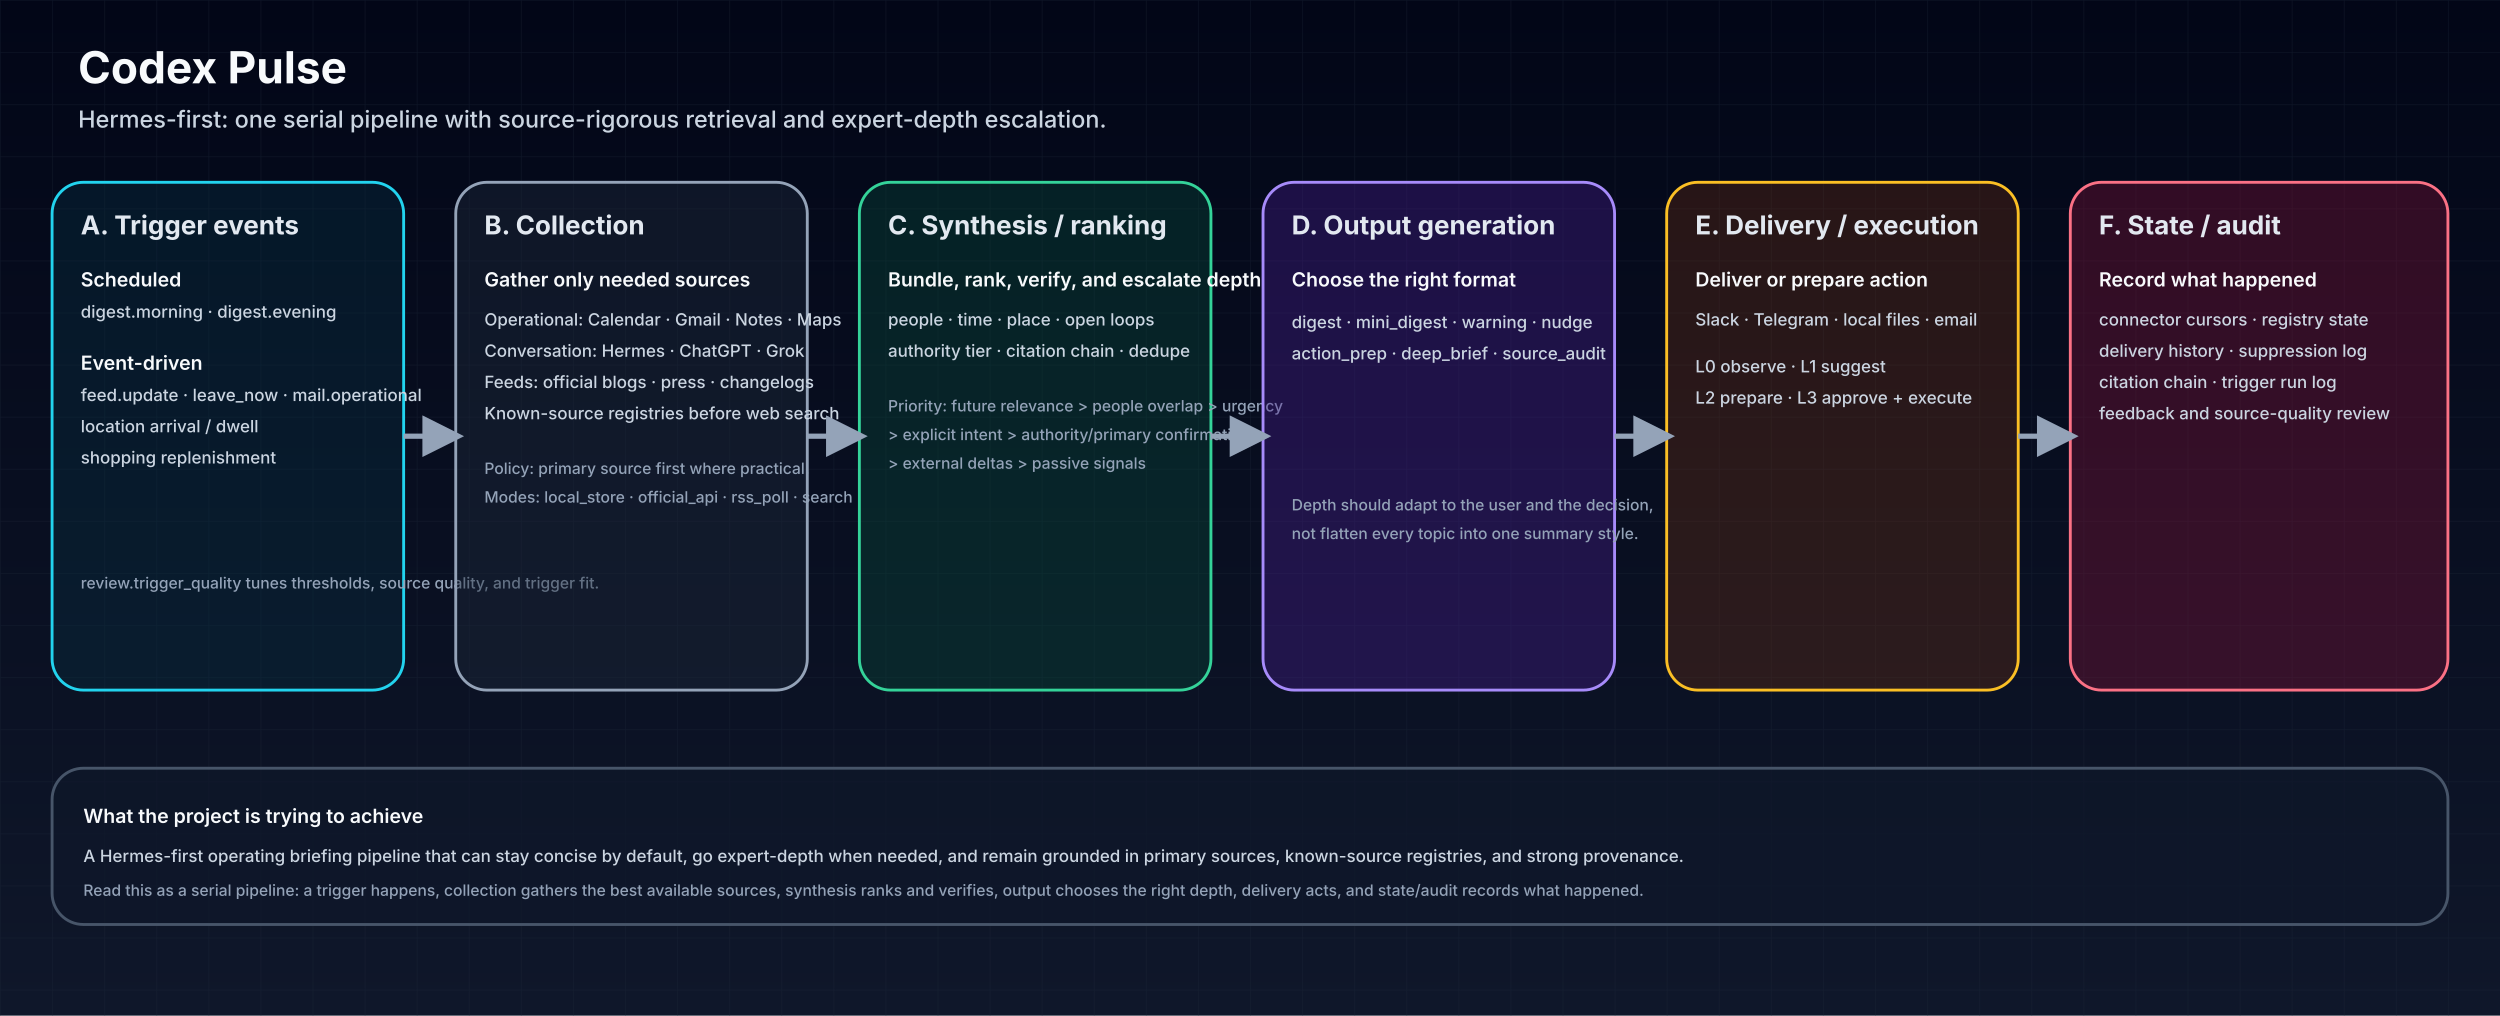
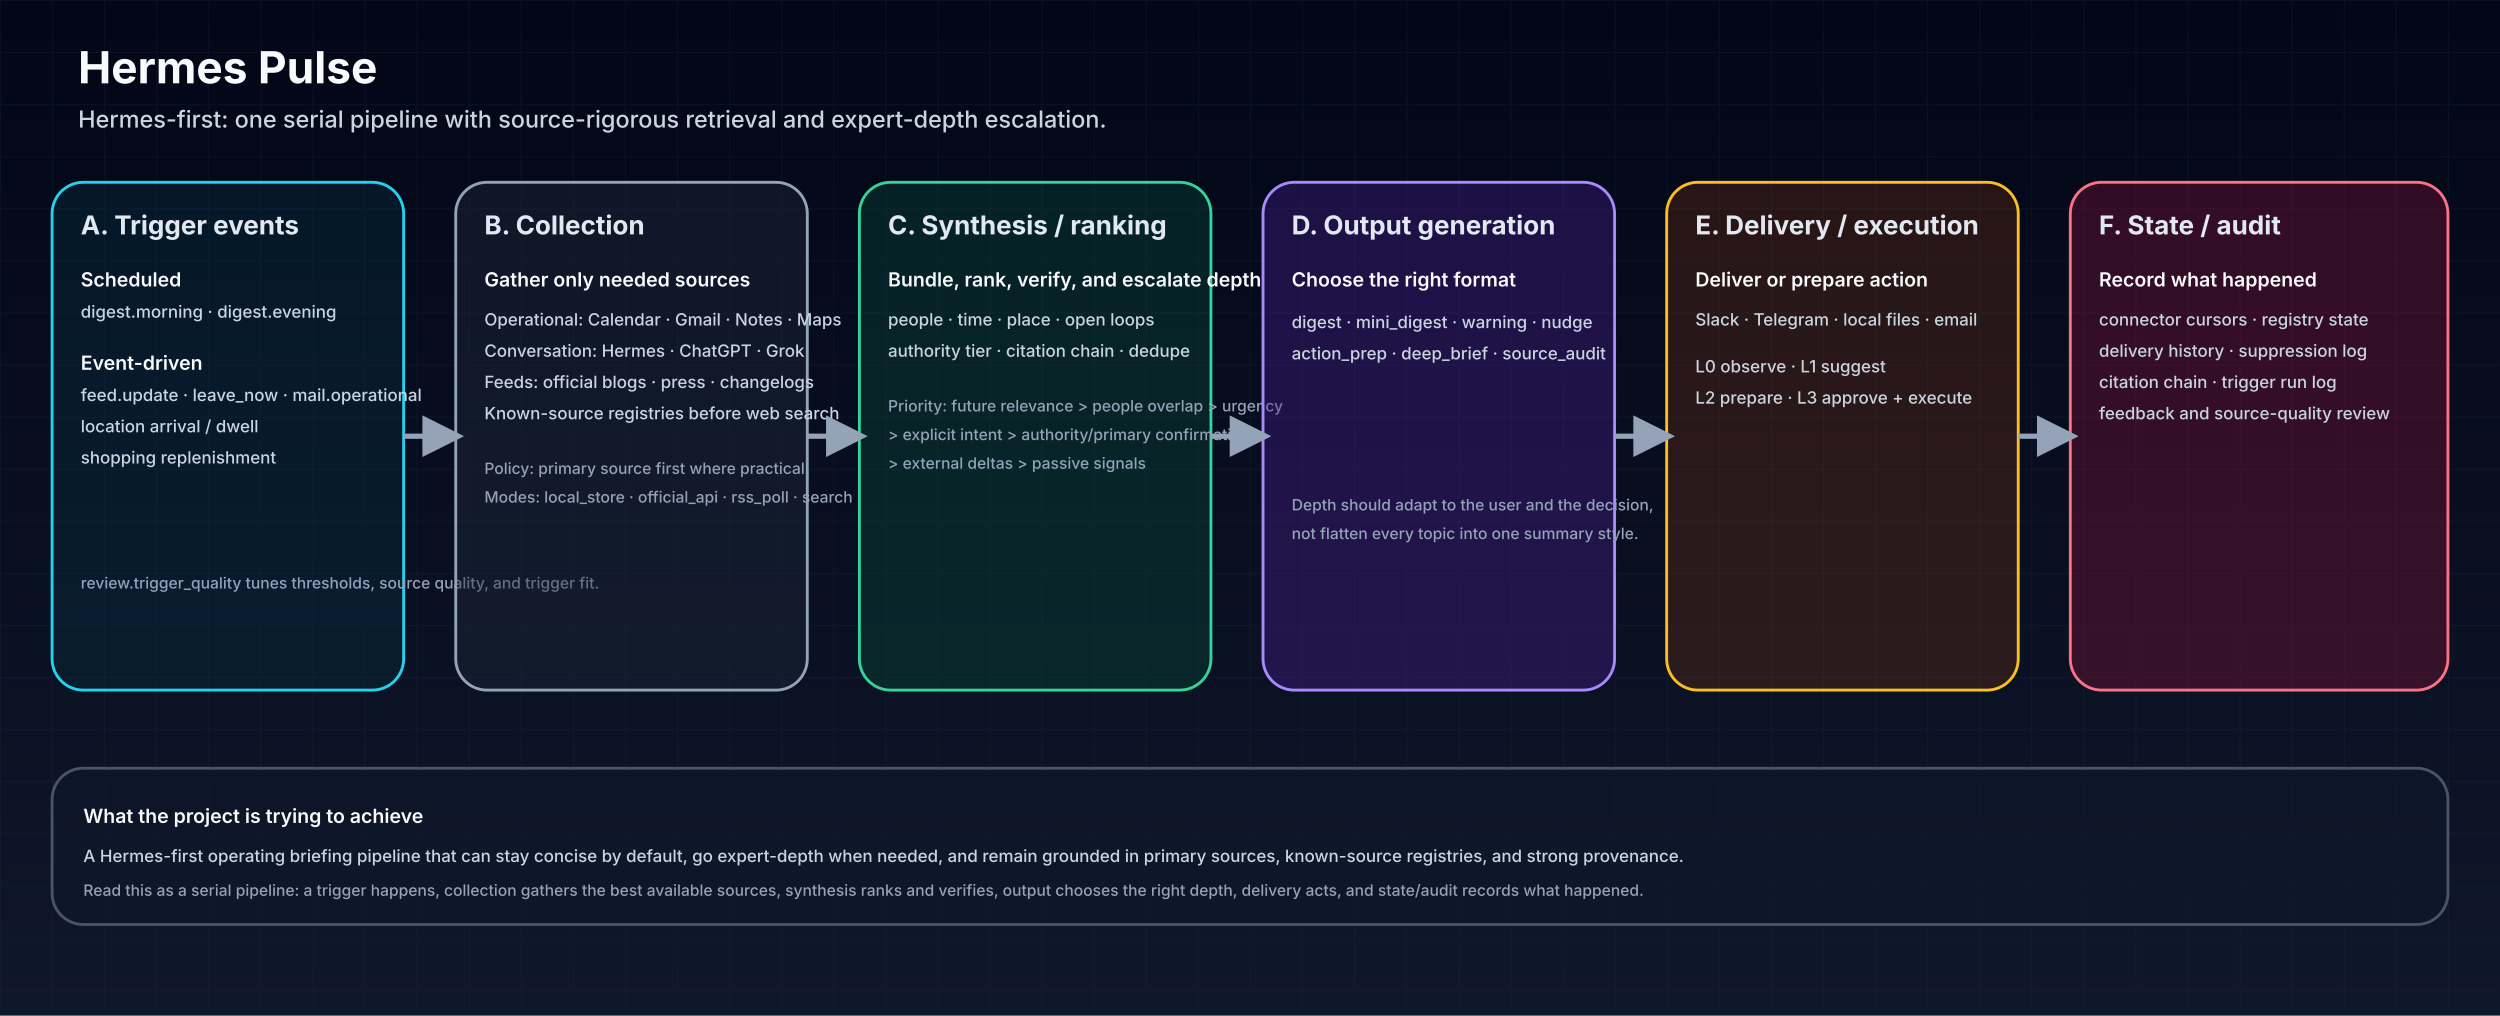
<svg xmlns="http://www.w3.org/2000/svg" width="1920" height="780" viewBox="0 0 1920 780" role="img" aria-labelledby="title desc">
  <defs>
    <linearGradient id="bg" x1="0" y1="0" x2="0" y2="1">
      <stop offset="0%" stop-color="#020617" />
      <stop offset="100%" stop-color="#0f172a" />
    </linearGradient>
    <pattern id="grid" width="40" height="40" patternUnits="userSpaceOnUse">
      <path d="M 40 0 L 0 0 0 40" fill="none" stroke="#1e293b" stroke-width="1" />
    </pattern>
    <marker id="arrow" viewBox="0 0 10 10" refX="8" refY="5" markerWidth="8" markerHeight="8" orient="auto-start-reverse">
      <path d="M 0 0 L 10 5 L 0 10 z" fill="#94a3b8" />
    </marker>
    <style>
      .title { font: 700 34px 'Inter','Segoe UI',Arial,sans-serif; fill: #f8fafc; }
      .subtitle { font: 500 18px 'Inter','Segoe UI',Arial,sans-serif; fill: #cbd5e1; }
      .step { font: 700 20px 'Inter','Segoe UI',Arial,sans-serif; fill: #e2e8f0; }
      .label { font: 600 15px 'Inter','Segoe UI',Arial,sans-serif; fill: #f8fafc; }
      .small { font: 500 13px 'Inter','Segoe UI',Arial,sans-serif; fill: #cbd5e1; }
      .tiny { font: 500 12px 'Inter','Segoe UI',Arial,sans-serif; fill: #94a3b8; }
      .box { rx: 24; stroke-width: 2.2; }
      .arrow { stroke: #94a3b8; stroke-width: 4; fill: none; marker-end: url(#arrow); }
    </style>
  </defs>
  <rect width="1920" height="780" fill="url(#bg)" />
  <rect width="1920" height="780" fill="url(#grid)" opacity="0.4" />
-   <text x="60" y="64" class="title">Codex Pulse</text>
+   <text x="60" y="64" class="title">Hermes Pulse</text>
  <text x="60" y="98" class="subtitle">Hermes-first: one serial pipeline with source-rigorous retrieval and expert-depth escalation.</text>
  <rect x="40" y="140" width="270" height="390" class="box" fill="rgba(8,51,68,0.35)" stroke="#22d3ee" />
  <text x="62" y="180" class="step">A. Trigger events</text>
  <text x="62" y="220" class="label">Scheduled</text>
  <text x="62" y="244" class="small">digest.morning · digest.evening</text>
  <text x="62" y="284" class="label">Event-driven</text>
  <text x="62" y="308" class="small">feed.update · leave_now · mail.operational</text>
  <text x="62" y="332" class="small">location arrival / dwell</text>
  <text x="62" y="356" class="small">shopping replenishment</text>
  <text x="62" y="452" class="tiny">review.trigger_quality tunes thresholds, source quality, and trigger fit.</text>
  <rect x="350" y="140" width="270" height="390" class="box" fill="rgba(30,41,59,0.42)" stroke="#94a3b8" />
  <text x="372" y="180" class="step">B. Collection</text>
  <text x="372" y="220" class="label">Gather only needed sources</text>
  <text x="372" y="250" class="small">Operational: Calendar · Gmail · Notes · Maps</text>
  <text x="372" y="274" class="small">Conversation: Hermes · ChatGPT · Grok</text>
  <text x="372" y="298" class="small">Feeds: official blogs · press · changelogs</text>
  <text x="372" y="322" class="small">Known-source registries before web search</text>
  <text x="372" y="364" class="tiny">Policy: primary source first where practical.</text>
  <text x="372" y="386" class="tiny">Modes: local_store · official_api · rss_poll · search</text>
  <rect x="660" y="140" width="270" height="390" class="box" fill="rgba(6,78,59,0.35)" stroke="#34d399" />
  <text x="682" y="180" class="step">C. Synthesis / ranking</text>
  <text x="682" y="220" class="label">Bundle, rank, verify, and escalate depth</text>
  <text x="682" y="250" class="small">people · time · place · open loops</text>
  <text x="682" y="274" class="small">authority tier · citation chain · dedupe</text>
  <text x="682" y="316" class="tiny">Priority: future relevance &gt; people overlap &gt; urgency</text>
  <text x="682" y="338" class="tiny">&gt; explicit intent &gt; authority/primary confirmation</text>
  <text x="682" y="360" class="tiny">&gt; external deltas &gt; passive signals</text>
  <rect x="970" y="140" width="270" height="390" class="box" fill="rgba(76,29,149,0.35)" stroke="#a78bfa" />
  <text x="992" y="180" class="step">D. Output generation</text>
  <text x="992" y="220" class="label">Choose the right format</text>
  <text x="992" y="252" class="small">digest · mini_digest · warning · nudge</text>
  <text x="992" y="276" class="small">action_prep · deep_brief · source_audit</text>
  <text x="992" y="392" class="tiny">Depth should adapt to the user and the decision,</text>
  <text x="992" y="414" class="tiny">not flatten every topic into one summary style.</text>
  <rect x="1280" y="140" width="270" height="390" class="box" fill="rgba(120,53,15,0.30)" stroke="#fbbf24" />
  <text x="1302" y="180" class="step">E. Delivery / execution</text>
  <text x="1302" y="220" class="label">Deliver or prepare action</text>
  <text x="1302" y="250" class="small">Slack · Telegram · local files · email</text>
  <text x="1302" y="286" class="small">L0 observe · L1 suggest</text>
  <text x="1302" y="310" class="small">L2 prepare · L3 approve + execute</text>
  <rect x="1590" y="140" width="290" height="390" class="box" fill="rgba(136,19,55,0.35)" stroke="#fb7185" />
  <text x="1612" y="180" class="step">F. State / audit</text>
  <text x="1612" y="220" class="label">Record what happened</text>
  <text x="1612" y="250" class="small">connector cursors · registry state</text>
  <text x="1612" y="274" class="small">delivery history · suppression log</text>
  <text x="1612" y="298" class="small">citation chain · trigger run log</text>
  <text x="1612" y="322" class="small">feedback and source-quality review</text>
  <path d="M 310 335 L 350 335" class="arrow" />
  <path d="M 620 335 L 660 335" class="arrow" />
  <path d="M 930 335 L 970 335" class="arrow" />
  <path d="M 1240 335 L 1280 335" class="arrow" />
  <path d="M 1550 335 L 1590 335" class="arrow" />
  <rect x="40" y="590" width="1840" height="120" class="box" fill="rgba(15,23,42,0.65)" stroke="#475569" />
  <text x="64" y="632" class="label">What the project is trying to achieve</text>
  <text x="64" y="662" class="small">A Hermes-first operating briefing pipeline that can stay concise by default, go expert-depth when needed, and remain grounded in primary sources, known-source registries, and strong provenance.</text>
  <text x="64" y="688" class="tiny">Read this as a serial pipeline: a trigger happens, collection gathers the best available sources, synthesis ranks and verifies, output chooses the right depth, delivery acts, and state/audit records what happened.</text>
</svg>
